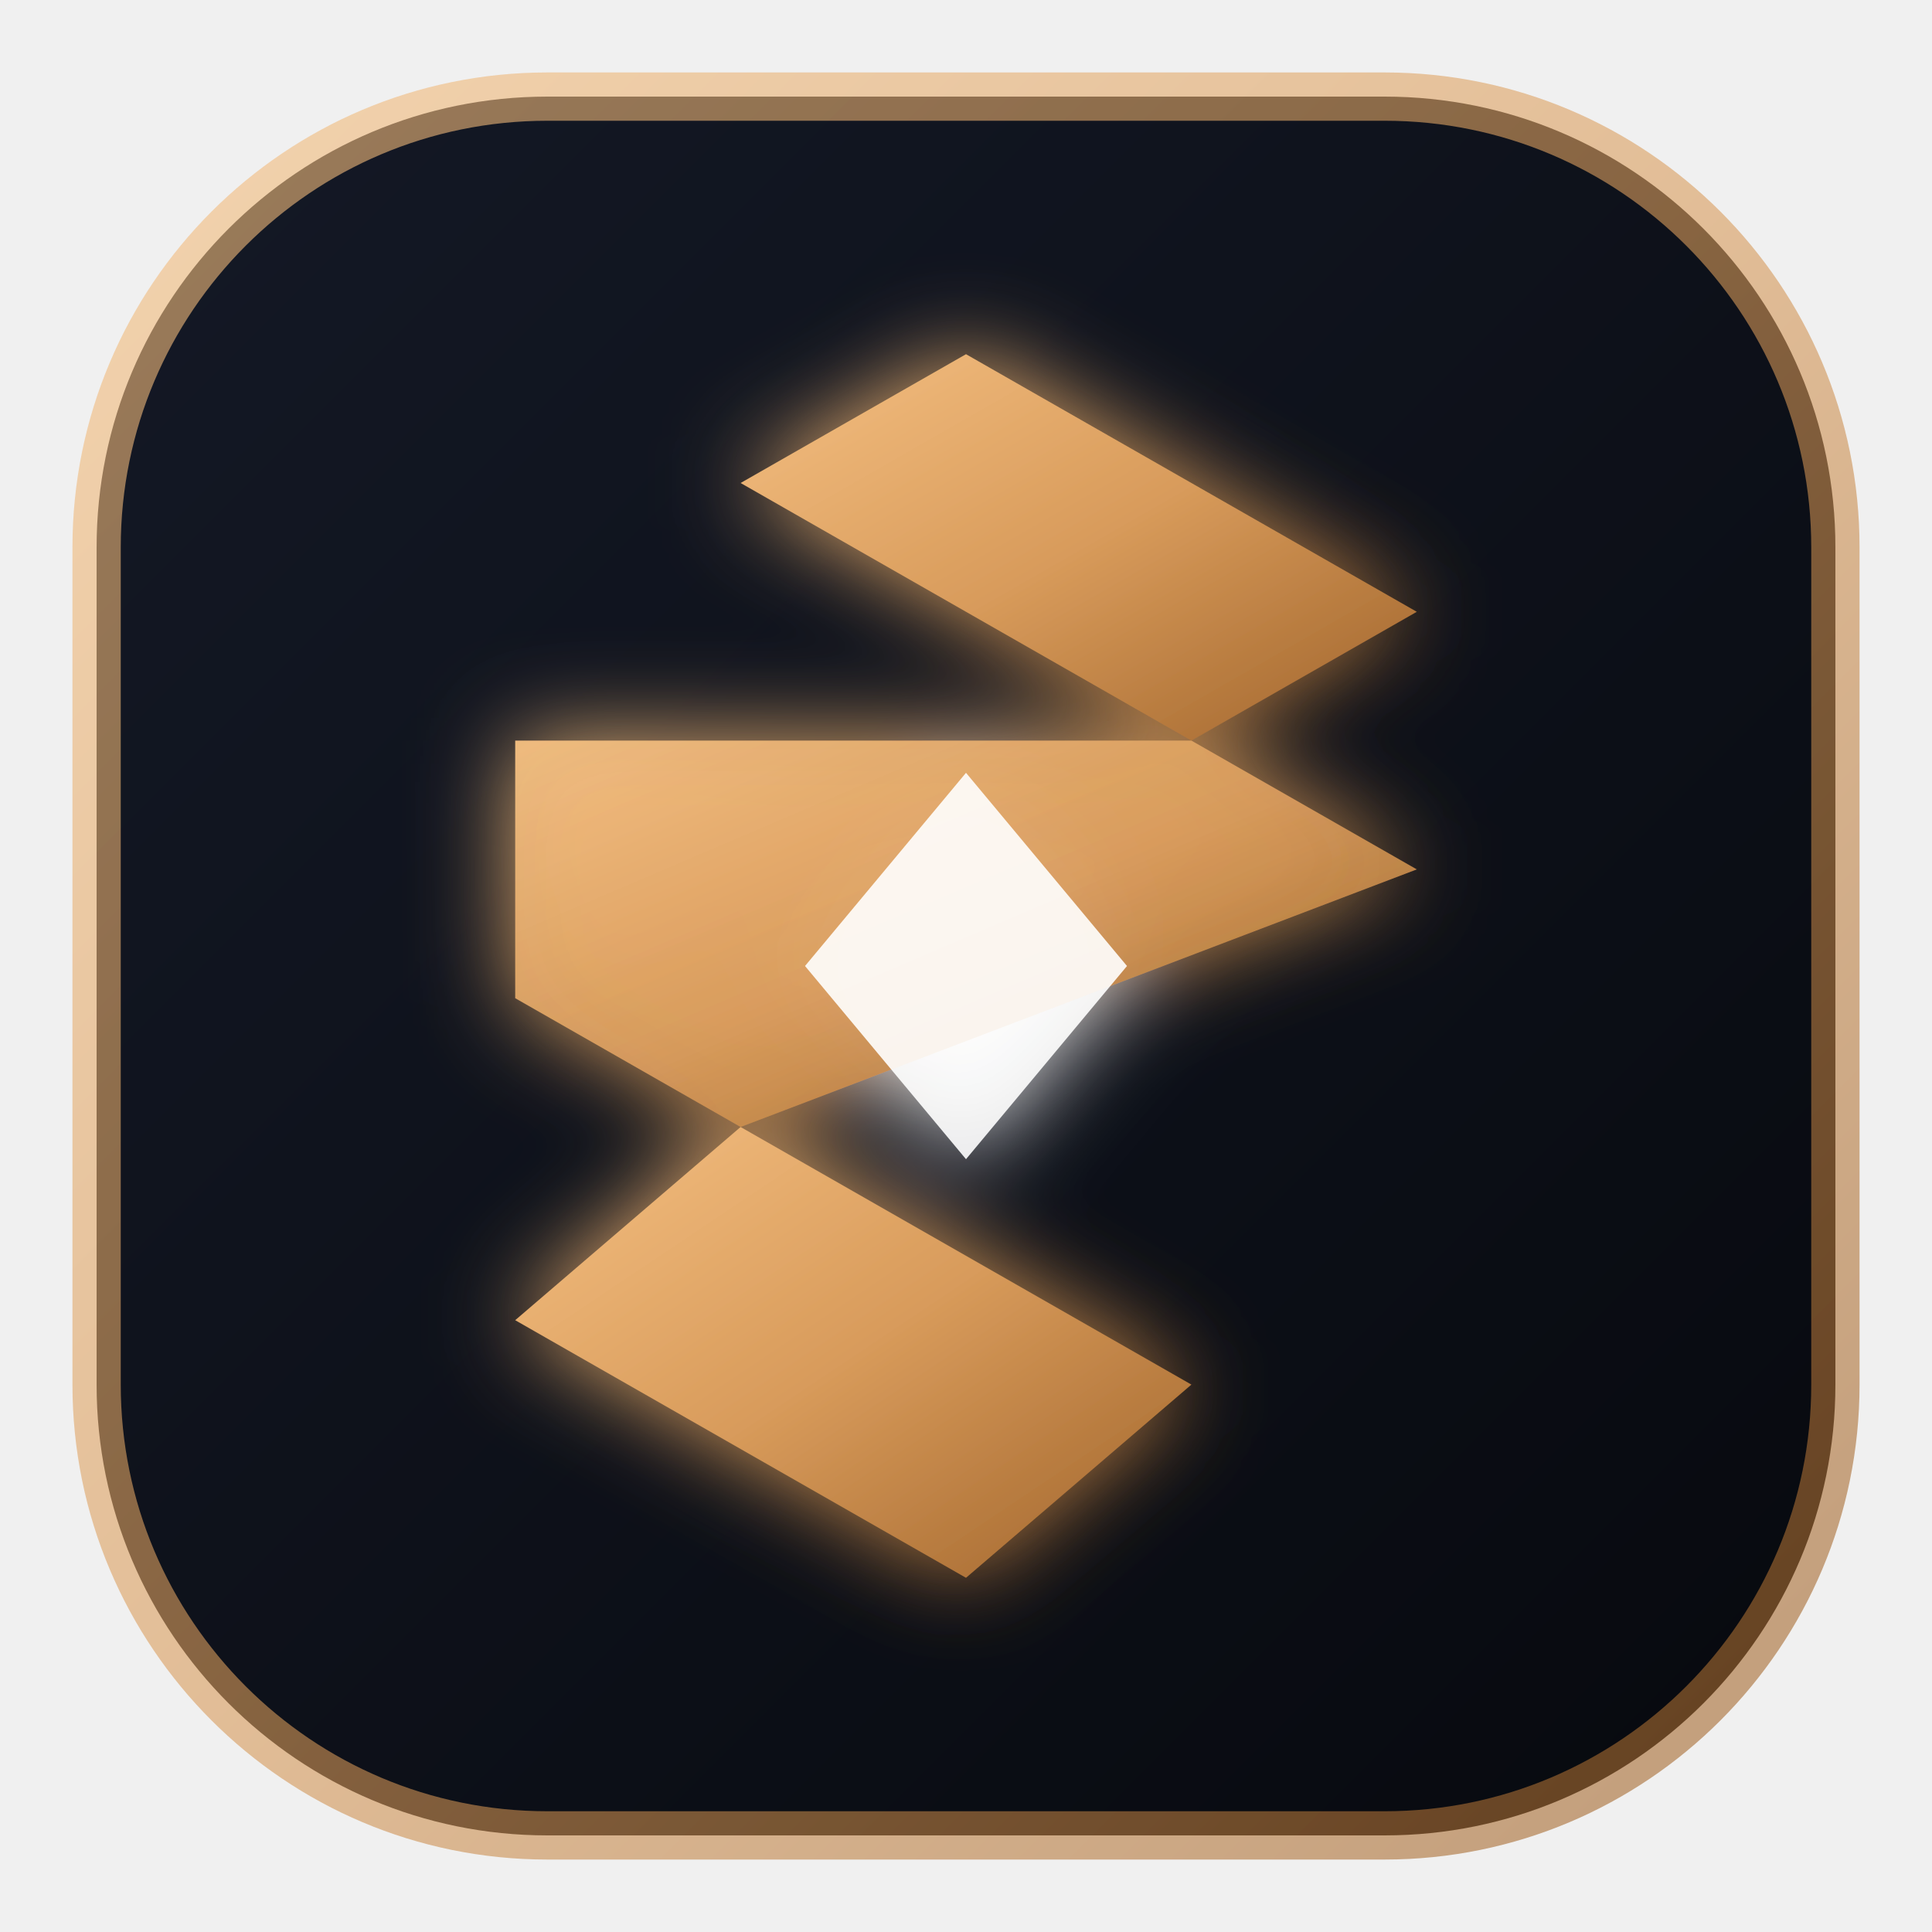
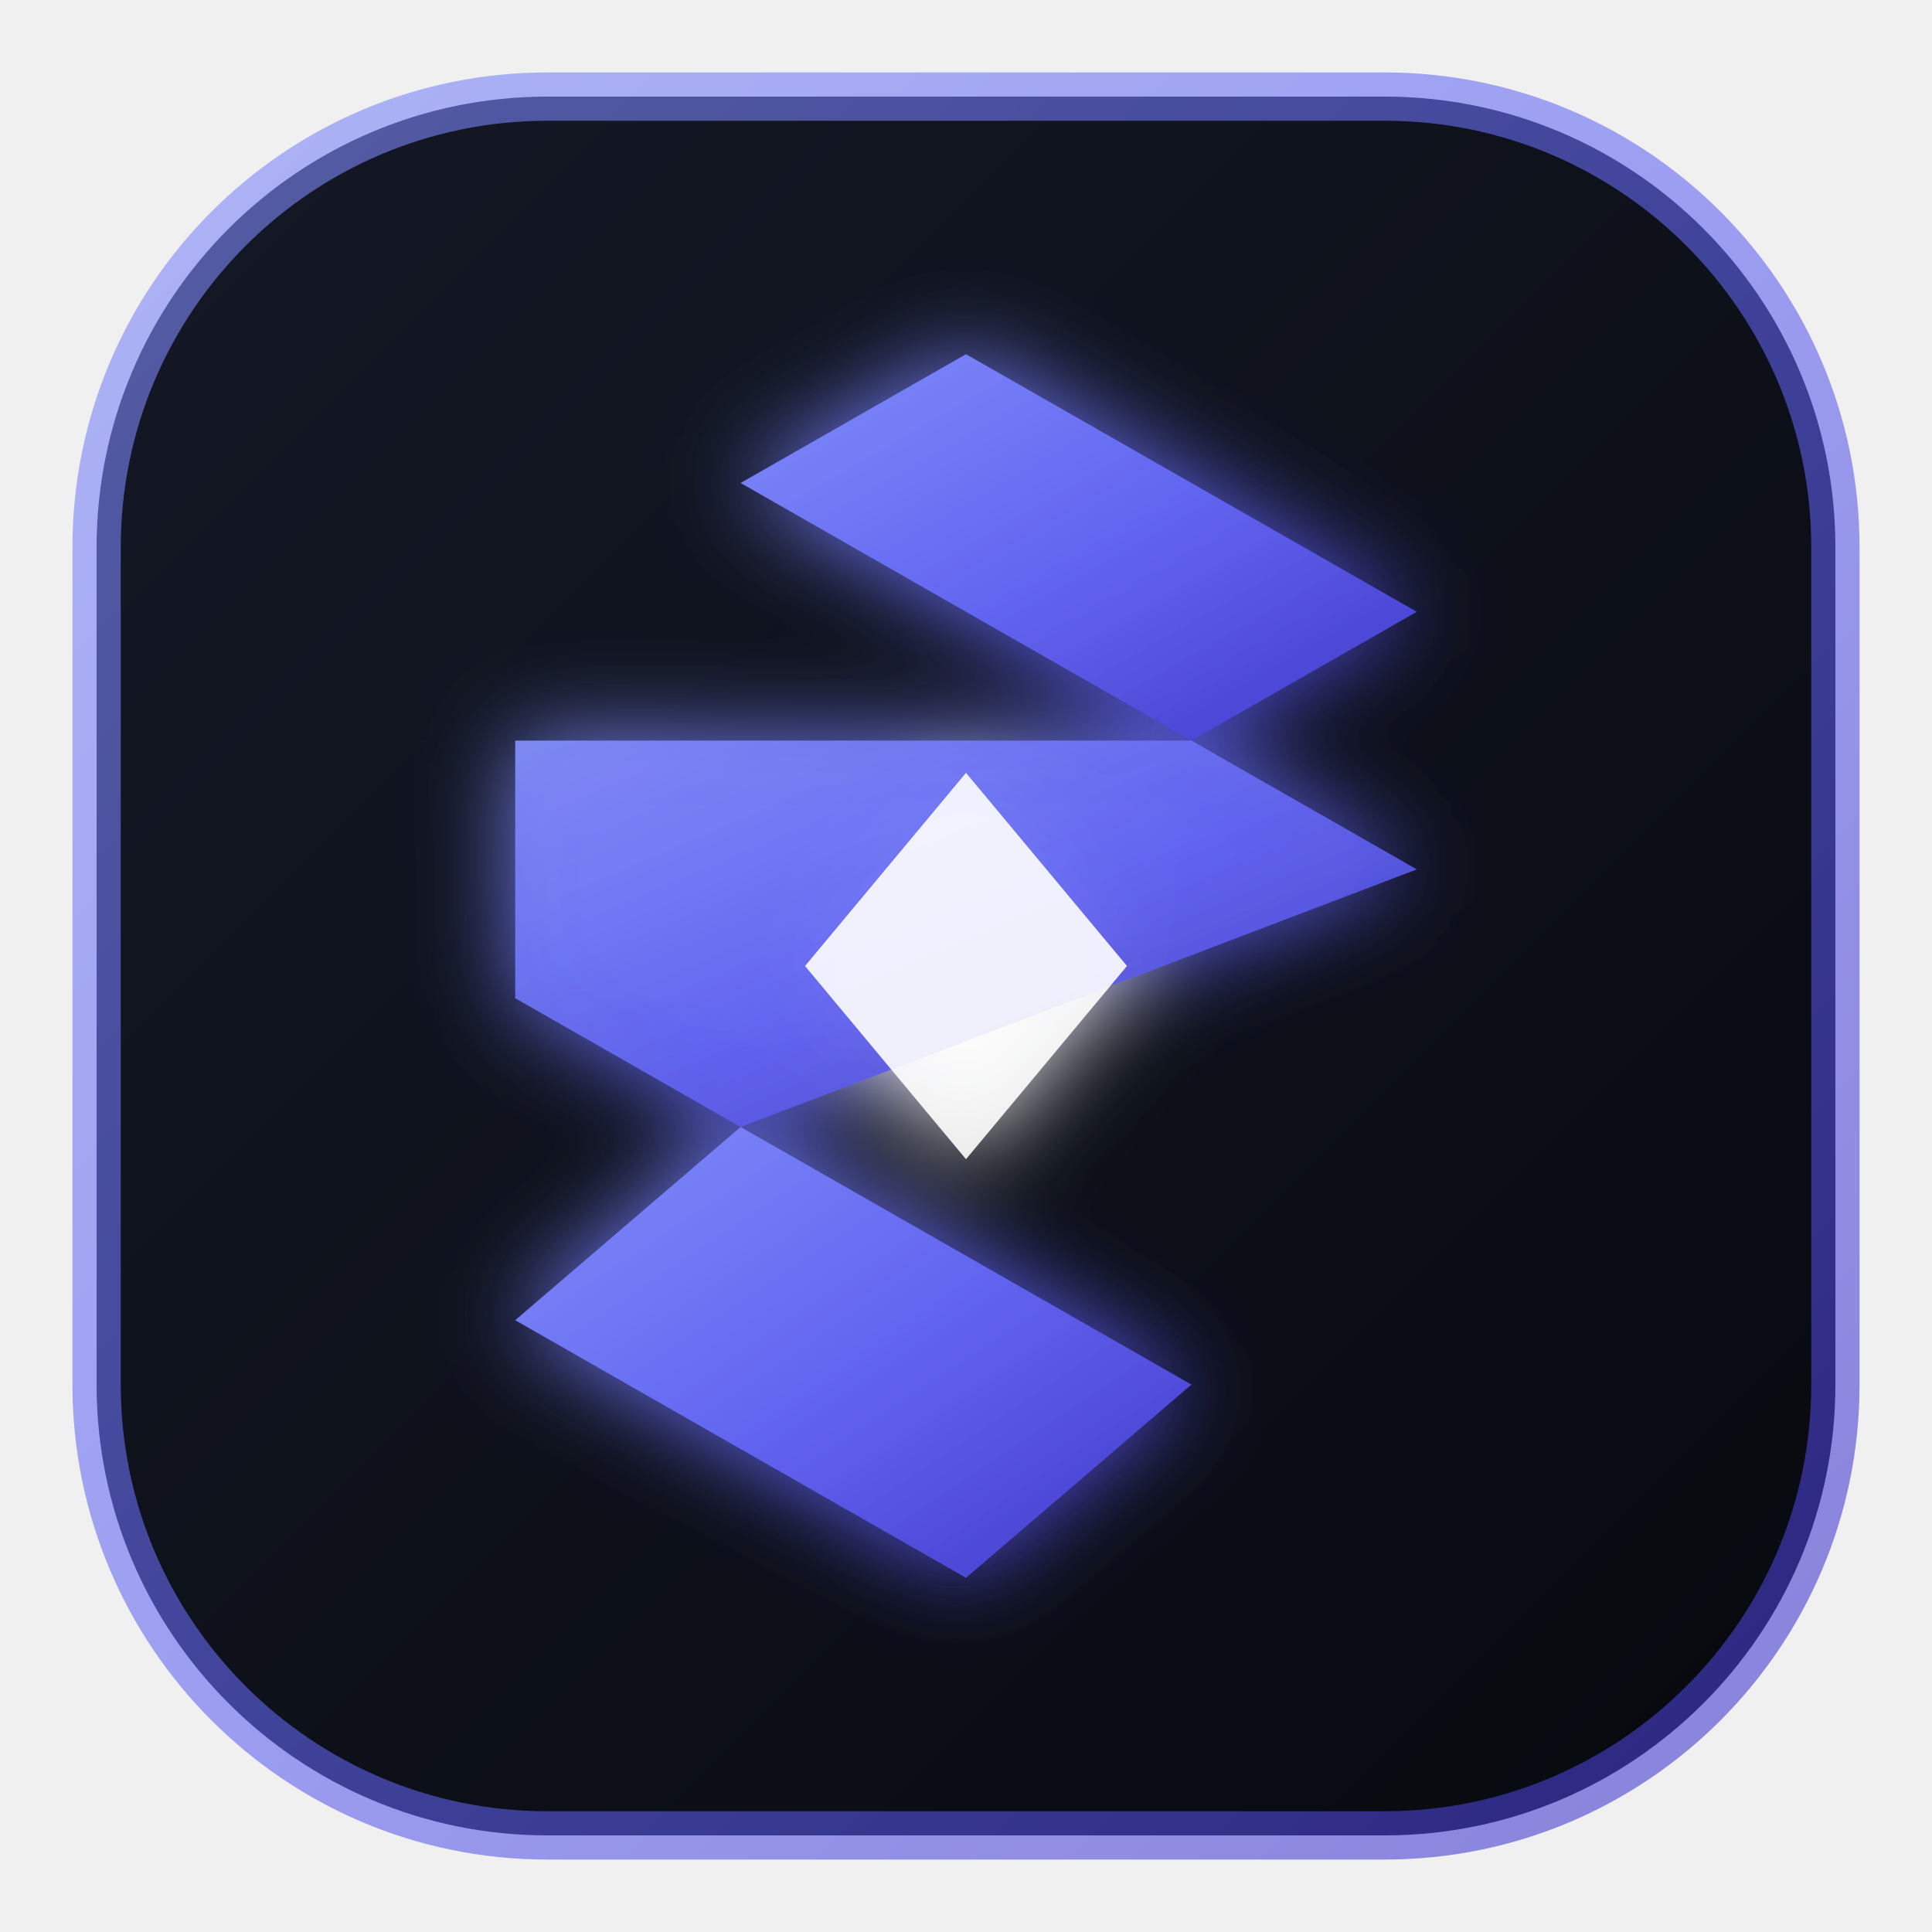
<svg xmlns="http://www.w3.org/2000/svg" viewBox="0 0 120 120" width="120" height="120">
  <defs>
    <linearGradient id="stalciGold" x1="0%" y1="0%" x2="100%" y2="100%">
-       <stop offset="0%" stop-color="#F5C082" />
-       <stop offset="50%" stop-color="#D89B5B" />
-       <stop offset="100%" stop-color="#9E6229" />
+       <stop offset="0%" stop-color="#818CF8" />
+       <stop offset="50%" stop-color="#6366F1" />
+       <stop offset="100%" stop-color="#4338CA" />
    </linearGradient>
    <linearGradient id="bgGrad" x1="0%" y1="0%" x2="100%" y2="100%">
      <stop offset="0%" stop-color="#141926" />
      <stop offset="100%" stop-color="#07090E" />
    </linearGradient>
    <filter id="goldGlow" x="-20%" y="-20%" width="140%" height="140%">
      <feGaussianBlur stdDeviation="3" result="blur" />
      <feComposite in="SourceGraphic" in2="blur" operator="over" />
    </filter>
  </defs>
  <rect x="6" y="6" width="108" height="108" rx="28" fill="url(#bgGrad)" stroke="url(#stalciGold)" stroke-width="3" stroke-opacity="0.6" />
  <g filter="url(#goldGlow)">
    <path d="M 60 22 L 88 38 L 74 46 L 46 30 Z" fill="url(#stalciGold)" />
    <path d="M 32 46 L 74 46 L 88 54 L 46 70 L 32 62 Z" fill="url(#stalciGold)" opacity="0.95" />
    <path d="M 46 70 L 74 86 L 60 98 L 32 82 Z" fill="url(#stalciGold)" />
    <polygon points="60,48 70,60 60,72 50,60" fill="#FFFFFF" opacity="0.9" />
  </g>
</svg>
